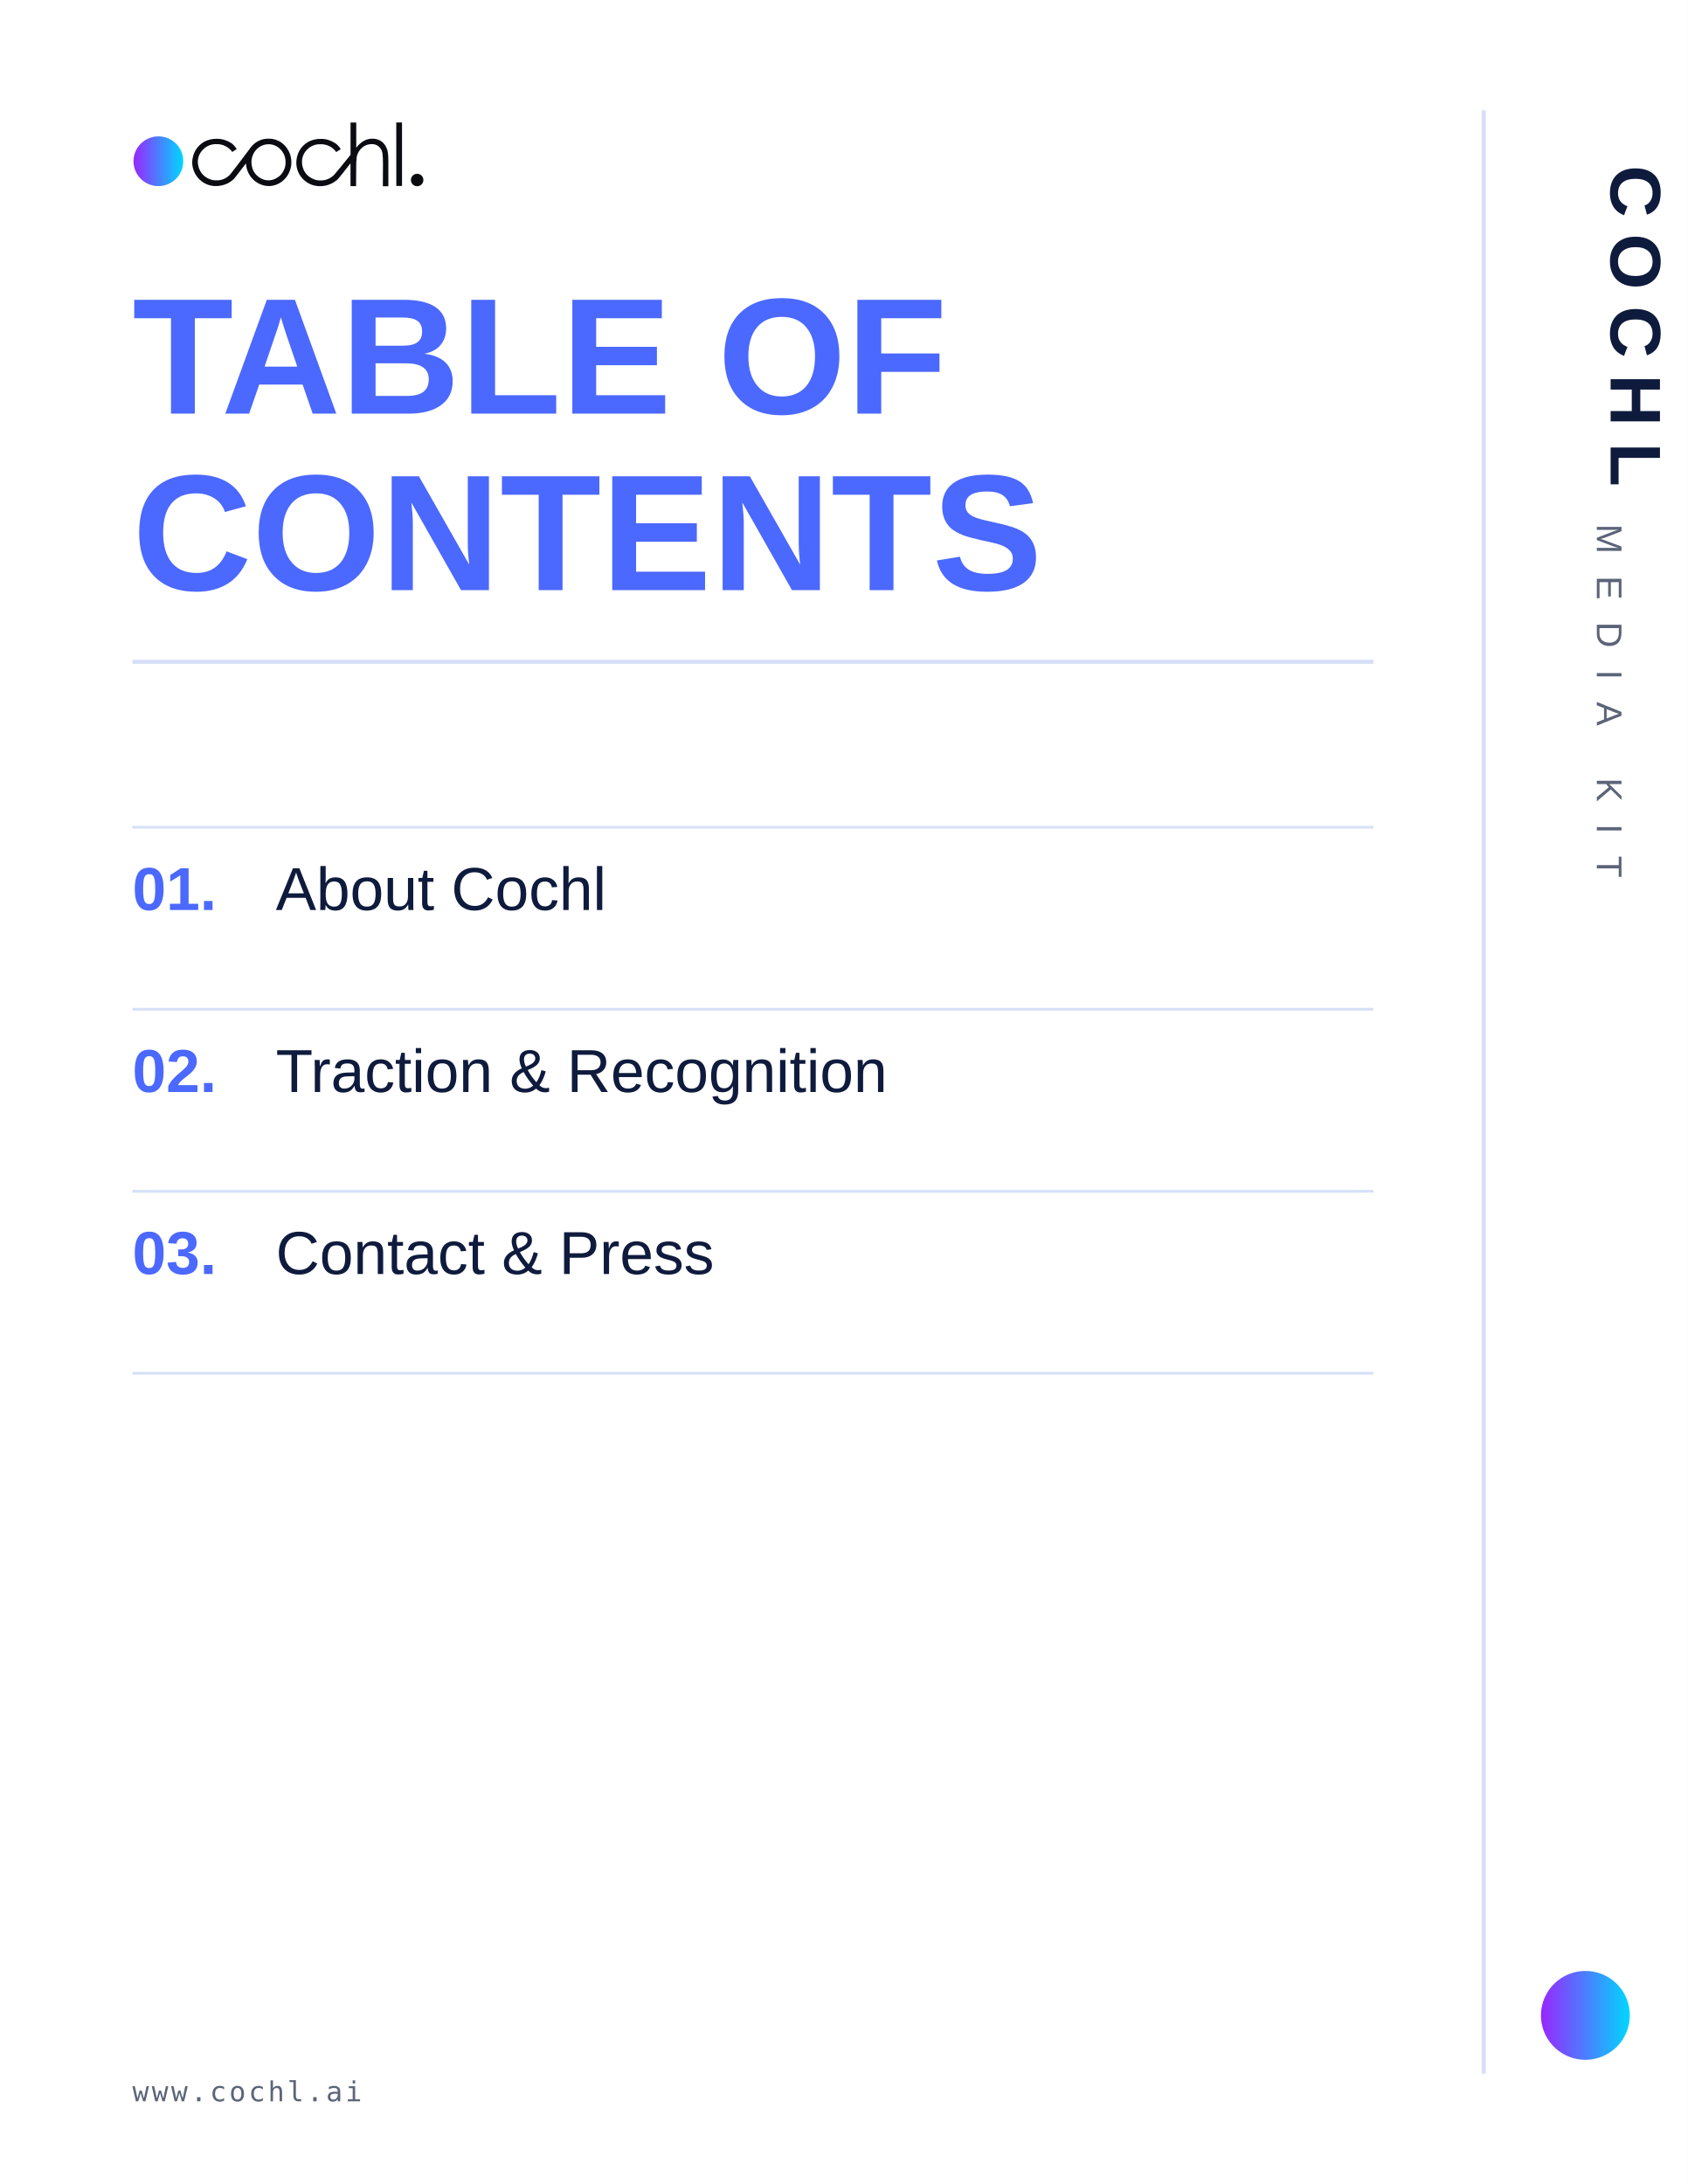
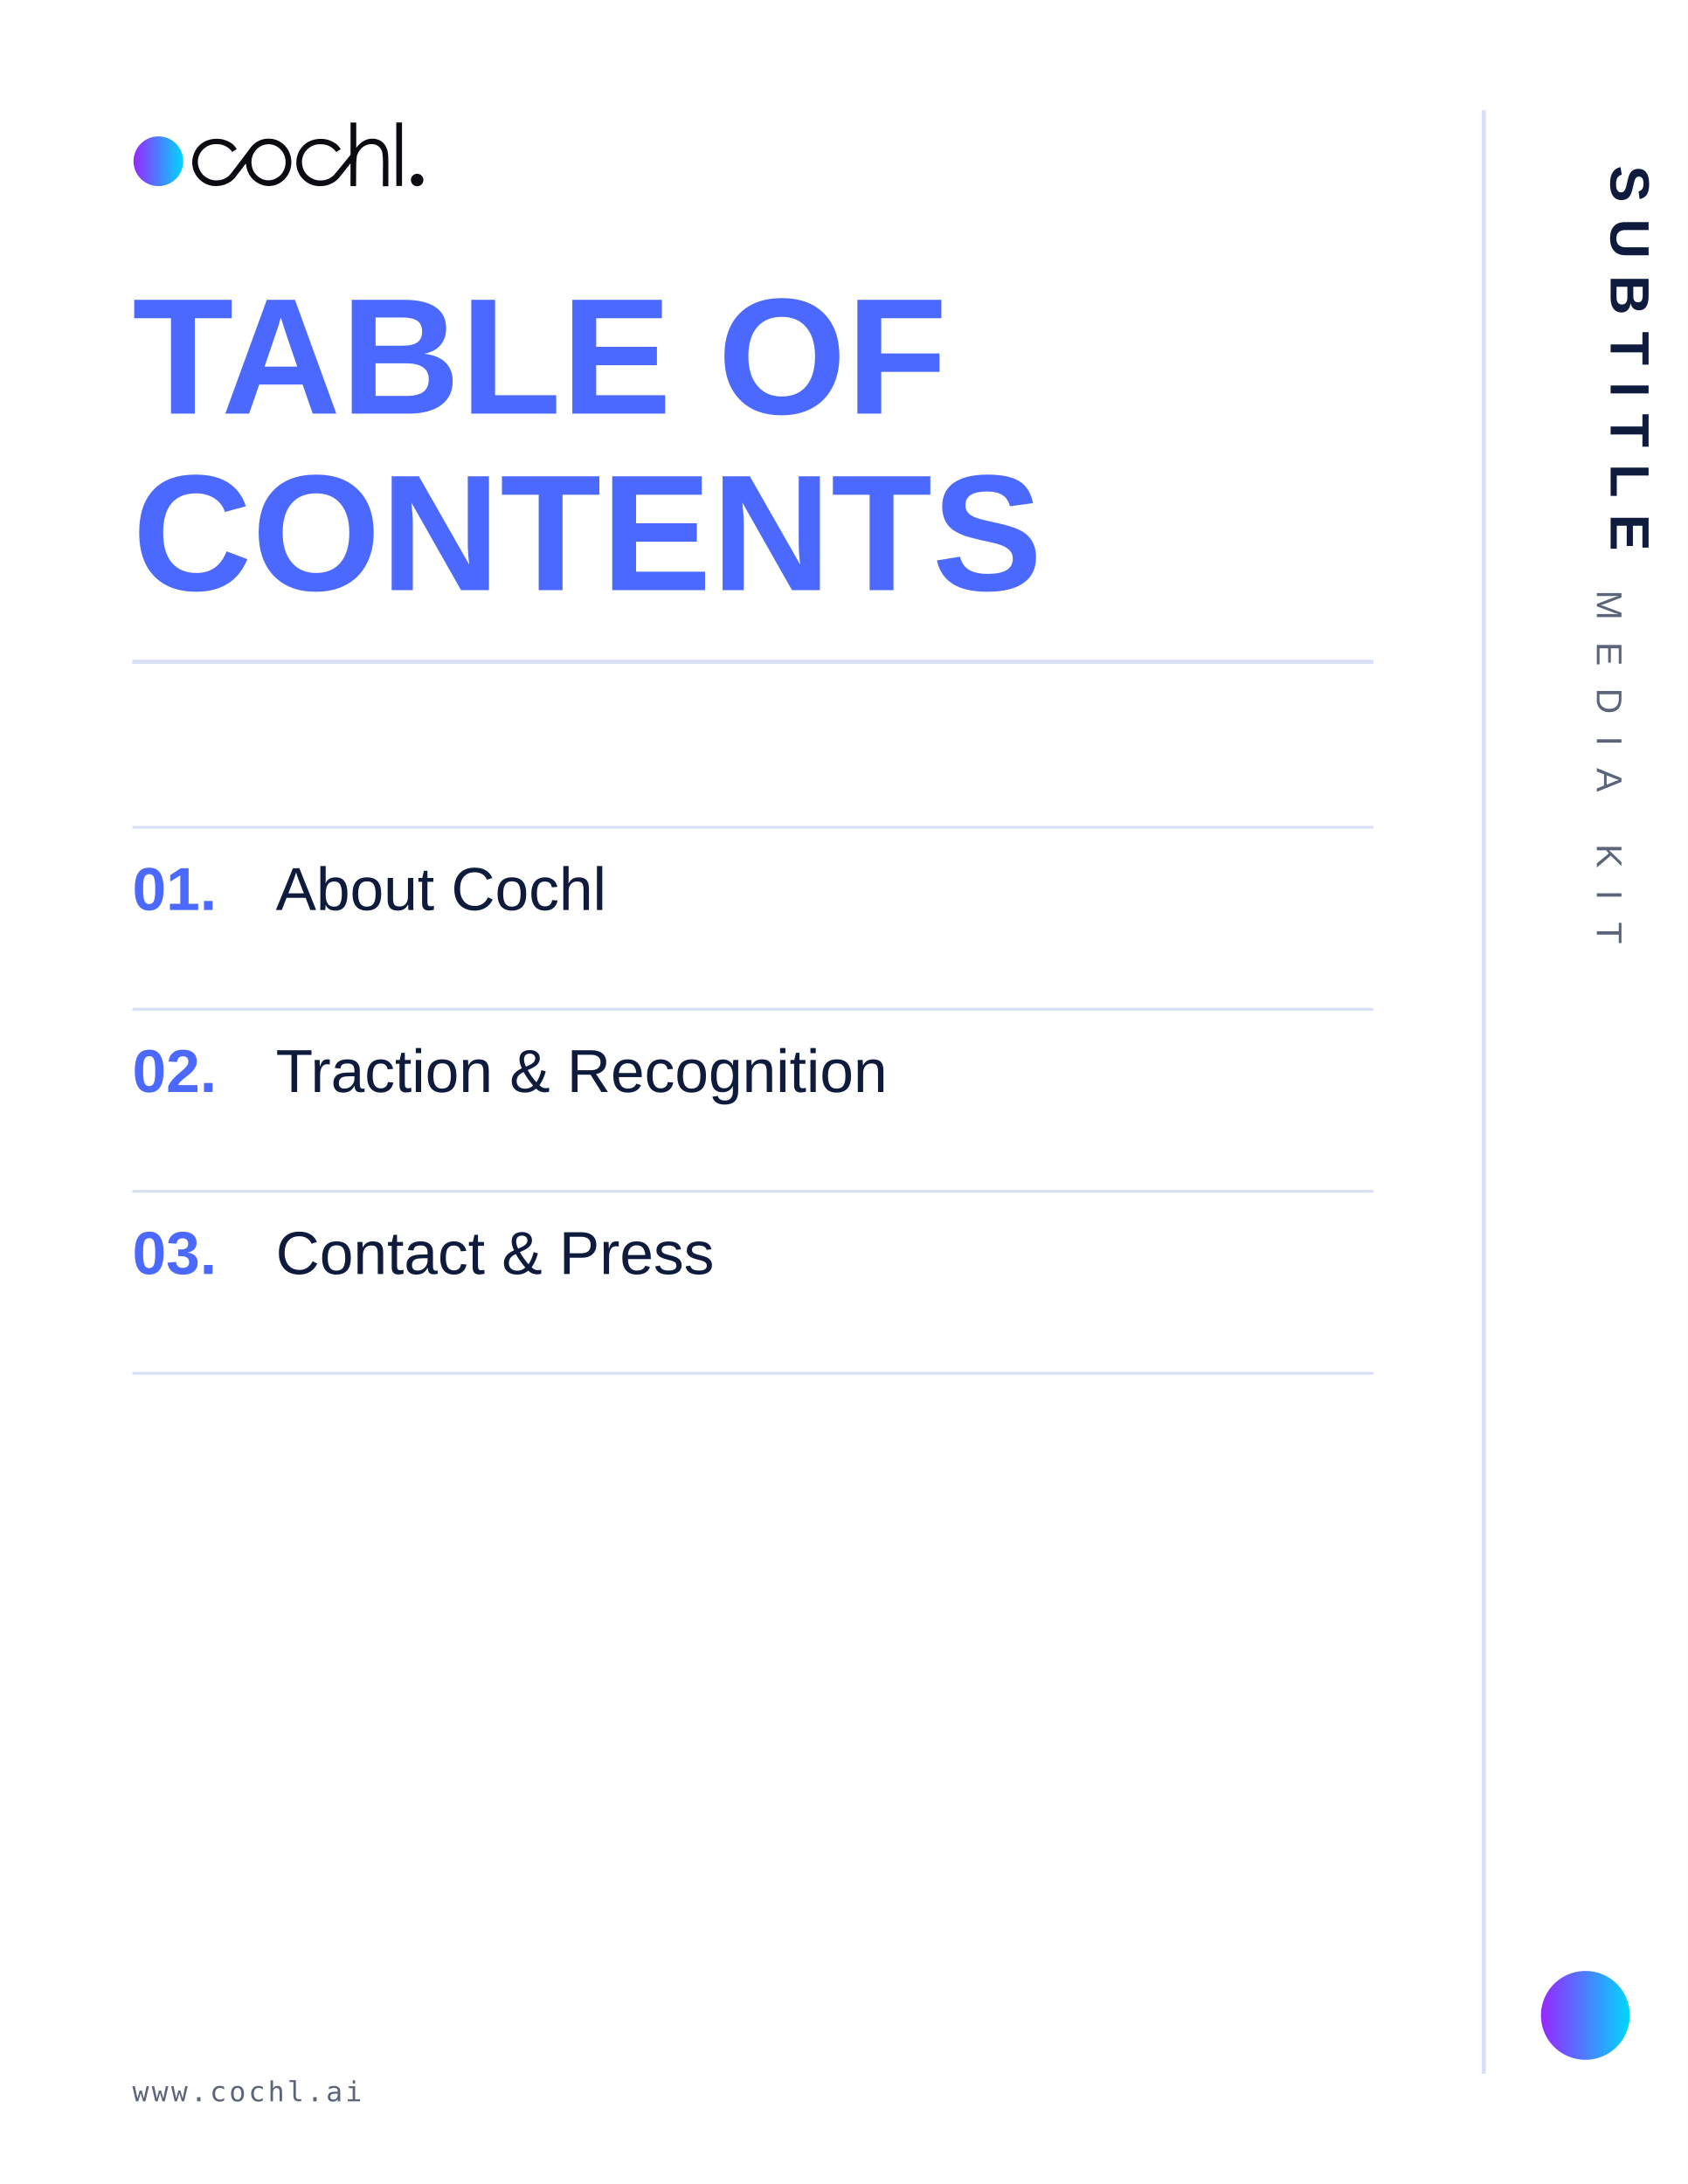
<svg xmlns="http://www.w3.org/2000/svg" width="612" height="792" viewBox="0 0 612 792">
  <defs>
    <linearGradient id="cg" x1="2" y1="69.5" x2="89.1" y2="69.5" gradientUnits="userSpaceOnUse">
      <stop stop-color="#9827FF" />
      <stop offset="0.5" stop-color="#4B7EFF" />
      <stop offset="1" stop-color="#00D7FF" />
    </linearGradient>
    <linearGradient id="ig" x1="0" y1="0" x2="1" y2="1">
      <stop stop-color="#832BFB" />
      <stop offset="1" stop-color="#4B68FF" />
    </linearGradient>
    <pattern id="hatch" width="13" height="13" patternUnits="userSpaceOnUse" patternTransform="rotate(45)">
      <line x1="0" y1="0" x2="0" y2="13" stroke="#4B68FF" stroke-opacity="0.16" stroke-width="1.4" />
    </pattern>
    <linearGradient id="scrim" x1="0" y1="0" x2="0" y2="1">
      <stop stop-color="#0F1B3D" stop-opacity="0.5" />
      <stop offset="1" stop-color="#0F1B3D" stop-opacity="0" />
    </linearGradient>
  </defs>
  <rect width="612" height="792" fill="#ffffff" />
  <g id="logo" transform="translate(48,44) scale(0.2068966)">
    <path d="M89.175 69.924C89.181 78.536 86.636 86.956 81.861 94.123C77.085 101.289 70.294 106.881 62.344 110.191C54.394 113.502 45.641 114.383 37.191 112.724C28.74 111.065 20.971 106.94 14.862 100.87C8.754 94.799 4.581 87.055 2.869 78.615C1.158 70.175 1.985 61.417 5.246 53.447C8.508 45.477 14.057 38.651 21.194 33.832C28.331 29.012 36.736 26.415 45.347 26.367C51.098 26.303 56.804 27.384 62.132 29.547C67.461 31.71 72.306 34.912 76.385 38.966C80.464 43.02 83.696 47.845 85.891 53.16C88.087 58.475 89.204 64.174 89.175 69.924Z" fill="url(#cg)" />
    <path d="M436.064 34.816C431.563 31.893 426.339 30.356 421.012 30.388C415.608 30.255 410.269 31.606 405.545 34.301C400.336 37.318 395.826 41.457 392.327 46.433V2.152H382.331V58.716C371.271 72.425 354.799 92.776 353.764 93.565C350.651 96.817 346.923 99.385 342.81 101.111C338.697 102.837 334.284 103.685 329.84 103.604C324.049 103.813 318.325 102.284 313.368 99.206C308.422 96.632 304.312 92.638 301.539 87.711C298.821 82.859 297.336 77.383 297.221 71.788C297.104 67.569 297.873 63.373 299.475 59.485C301.077 55.597 303.475 52.108 306.507 49.253C309.563 46.178 313.204 43.783 317.204 42.217C321.203 40.651 325.475 39.949 329.751 40.154C335.075 39.946 340.367 41.081 345.162 43.461C349.957 45.841 354.11 49.392 357.254 53.803L365.179 48.829C362.977 45.079 360.108 41.787 356.721 39.123C353.01 36.564 348.982 34.524 344.744 33.057C340.086 31.411 335.179 30.63 330.254 30.752C322.627 30.584 315.078 32.355 308.282 35.908C301.88 39.524 296.532 44.82 292.786 51.255C289.253 57.673 287.361 64.904 287.285 72.273C287.248 77.723 288.293 83.123 290.357 88.144C292.421 93.166 295.461 97.704 299.292 101.481C303.226 105.466 307.905 108.595 313.048 110.68C318.19 112.765 323.691 113.762 329.219 113.612C336.538 113.664 343.758 111.872 350.245 108.396C354.069 106.343 357.593 103.75 360.714 100.692C361.66 99.843 373.164 85.254 382.272 73.638V113.612H392.031L392.208 82.282C392.078 75.124 392.473 67.966 393.391 60.87C395.025 55.094 398.261 49.93 402.706 46.008C407.18 42.144 412.827 39.999 418.676 39.942C423.206 39.567 427.71 40.933 431.312 43.775C434.914 46.617 437.356 50.732 438.164 55.319C438.933 61.352 439.269 67.434 439.169 73.517L438.962 113.764H448.603V71.03C448.603 59.869 448.041 52.226 445.646 47.312C443.801 42.224 440.451 37.855 436.064 34.816ZM238.609 30.388C233.091 30.28 227.614 31.391 222.552 33.647C217.49 35.903 212.961 39.249 209.273 43.46C207.64 45.272 206.156 47.22 204.837 49.284C195.965 61.233 172.307 92.412 171.065 93.413C168.032 96.698 164.357 99.29 160.28 101.02C156.204 102.75 151.817 103.579 147.407 103.452C141.579 103.66 135.817 102.133 130.817 99.054C125.979 96.403 121.955 92.423 119.195 87.559C116.415 82.724 114.868 77.248 114.7 71.636C114.634 67.405 115.446 63.207 117.083 59.322C118.72 55.437 121.143 51.953 124.193 49.102C127.244 46.029 130.88 43.635 134.875 42.069C138.869 40.503 143.136 39.8 147.407 40.003C152.754 39.809 158.066 40.95 162.888 43.327C167.71 45.704 171.896 49.247 175.087 53.651L182.776 48.677C180.663 44.926 177.861 41.63 174.525 38.972C170.755 36.384 166.655 34.343 162.341 32.906C157.686 31.29 152.794 30.51 147.881 30.601C140.254 30.44 132.707 32.211 125.908 35.757C119.524 39.385 114.188 44.679 110.442 51.103C106.874 57.513 104.942 64.742 104.823 72.122C105.033 83.213 109.497 93.772 117.247 101.511C124.997 109.249 135.408 113.543 146.224 113.461C153.779 113.503 161.236 111.716 167.99 108.244C171.782 106.183 175.275 103.59 178.37 100.54C179.109 99.752 189.666 86.013 199.07 73.79C199.595 84.299 203.962 94.218 211.301 101.571C218.64 108.924 228.412 113.169 238.668 113.461C244.12 113.473 249.515 112.317 254.505 110.066C259.496 107.815 263.973 104.518 267.649 100.389C274.634 92.694 278.559 82.598 278.652 72.085C278.745 61.573 274.999 51.405 268.152 43.582C264.451 39.321 259.894 35.935 254.793 33.657C249.693 31.38 244.171 30.264 238.609 30.388ZM264.426 87.65C261.905 92.425 258.096 96.353 253.454 98.963C248.974 101.876 243.78 103.422 238.476 103.422C233.172 103.422 227.977 101.876 223.497 98.963C218.971 96.198 215.198 92.307 212.526 87.65C210.084 82.734 208.779 77.306 208.711 71.788C208.64 67.609 209.388 63.458 210.912 59.581C212.436 55.705 214.705 52.182 217.583 49.223C220.333 46.364 223.606 44.089 227.213 42.528C230.821 40.967 234.693 40.15 238.609 40.124C242.525 40.115 246.403 40.916 250.011 42.48C253.619 44.043 256.882 46.337 259.605 49.223C262.503 52.168 264.784 55.688 266.309 59.568C267.835 63.447 268.572 67.606 268.477 71.788C268.589 77.359 267.186 82.852 264.426 87.65ZM462.561 113.249H472.527V2H462.472L462.561 113.249Z" fill="#0b0b12" />
    <circle cx="499.067" cy="102.831" r="10.933" fill="#0b0b12" />
  </g>
  <text x="48" y="150" font-family="'IBM Plex Sans','Helvetica Neue',Arial,sans-serif" font-size="60" font-weight="800" fill="#4B68FF">TABLE OF</text>
  <text x="48" y="214" font-family="'IBM Plex Sans','Helvetica Neue',Arial,sans-serif" font-size="60" font-weight="800" fill="#4B68FF">CONTENTS</text>
  <line x1="48" y1="240" x2="498" y2="240" stroke="#D7E0F7" stroke-width="1.5" />
  <line x1="48" y1="300" x2="498" y2="300" stroke="#D7E0F7" stroke-width="1" />
  <text x="48" y="330" font-family="'IBM Plex Sans','Helvetica Neue',Arial,sans-serif" font-size="22" font-weight="700" fill="#4B68FF">01.</text>
  <text x="100" y="330" font-family="'IBM Plex Sans','Helvetica Neue',Arial,sans-serif" font-size="22" font-weight="400" fill="#0F1B3D">About Cochl</text>
  <line x1="48" y1="366" x2="498" y2="366" stroke="#D7E0F7" stroke-width="1" />
  <text x="48" y="396" font-family="'IBM Plex Sans','Helvetica Neue',Arial,sans-serif" font-size="22" font-weight="700" fill="#4B68FF">02.</text>
  <text x="100" y="396" font-family="'IBM Plex Sans','Helvetica Neue',Arial,sans-serif" font-size="22" font-weight="400" fill="#0F1B3D">Traction &amp; Recognition</text>
  <line x1="48" y1="432" x2="498" y2="432" stroke="#D7E0F7" stroke-width="1" />
  <text x="48" y="462" font-family="'IBM Plex Sans','Helvetica Neue',Arial,sans-serif" font-size="22" font-weight="700" fill="#4B68FF">03.</text>
  <text x="100" y="462" font-family="'IBM Plex Sans','Helvetica Neue',Arial,sans-serif" font-size="22" font-weight="400" fill="#0F1B3D">Contact &amp; Press</text>
  <line x1="48" y1="498" x2="498" y2="498" stroke="#D7E0F7" stroke-width="1" />
  <line x1="538" y1="40" x2="538" y2="752" stroke="#D7E0F7" stroke-width="1.5" />
-   <text transform="translate(584,60) rotate(90)" font-family="'IBM Plex Sans','Helvetica Neue',Arial,sans-serif" font-weight="800" font-size="26" letter-spacing="6" fill="#0F1B3D">COCHL</text>
-   <text transform="translate(579,190) rotate(90)" font-family="'IBM Plex Sans','Helvetica Neue',Arial,sans-serif" font-weight="400" font-size="13" letter-spacing="8" fill="#5B6478">MEDIA KIT</text>
+   <text transform="translate(584,60) rotate(90)" font-family="'IBM Plex Sans','Helvetica Neue',Arial,sans-serif" font-weight="800" font-size="20" letter-spacing="6" fill="#0F1B3D">SUBTITLE</text>
+   <text transform="translate(579,214) rotate(90)" font-family="'IBM Plex Sans','Helvetica Neue',Arial,sans-serif" font-weight="400" font-size="13" letter-spacing="8" fill="#5B6478">MEDIA KIT</text>
  <g transform="translate(558,705) scale(0.3695652)">
    <path d="M89.175 69.924C89.181 78.536 86.636 86.956 81.861 94.123C77.085 101.289 70.294 106.881 62.344 110.191C54.394 113.502 45.641 114.383 37.191 112.724C28.74 111.065 20.971 106.94 14.862 100.87C8.754 94.799 4.581 87.055 2.869 78.615C1.158 70.175 1.985 61.417 5.246 53.447C8.508 45.477 14.057 38.651 21.194 33.832C28.331 29.012 36.736 26.415 45.347 26.367C51.098 26.303 56.804 27.384 62.132 29.547C67.461 31.71 72.306 34.912 76.385 38.966C80.464 43.02 83.696 47.845 85.891 53.16C88.087 58.475 89.204 64.174 89.175 69.924Z" fill="url(#cg)" />
  </g>
  <text x="48" y="762" font-family="'IBM Plex Mono','SF Mono',monospace" font-size="10" font-weight="400" fill="#5B6478" letter-spacing="1">www.cochl.ai</text>
</svg>
